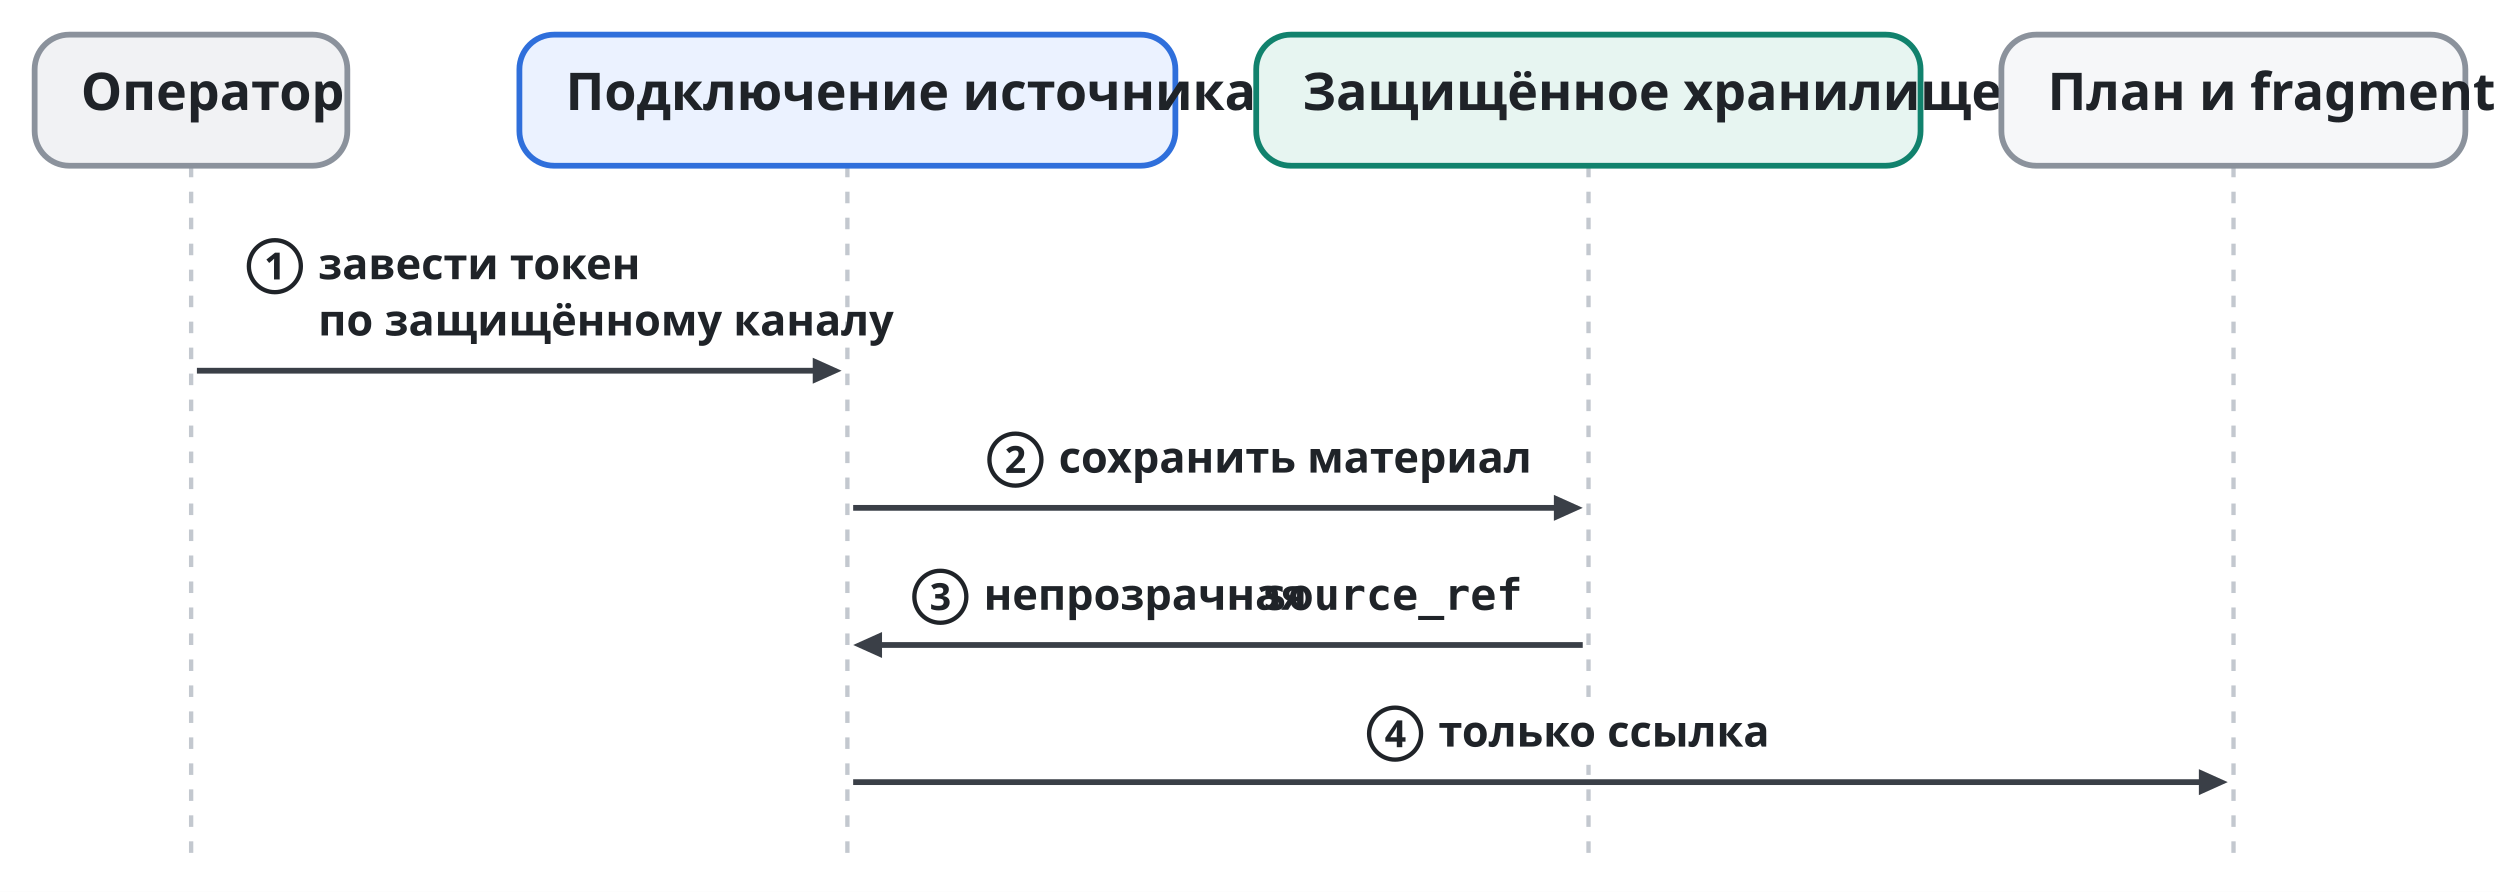
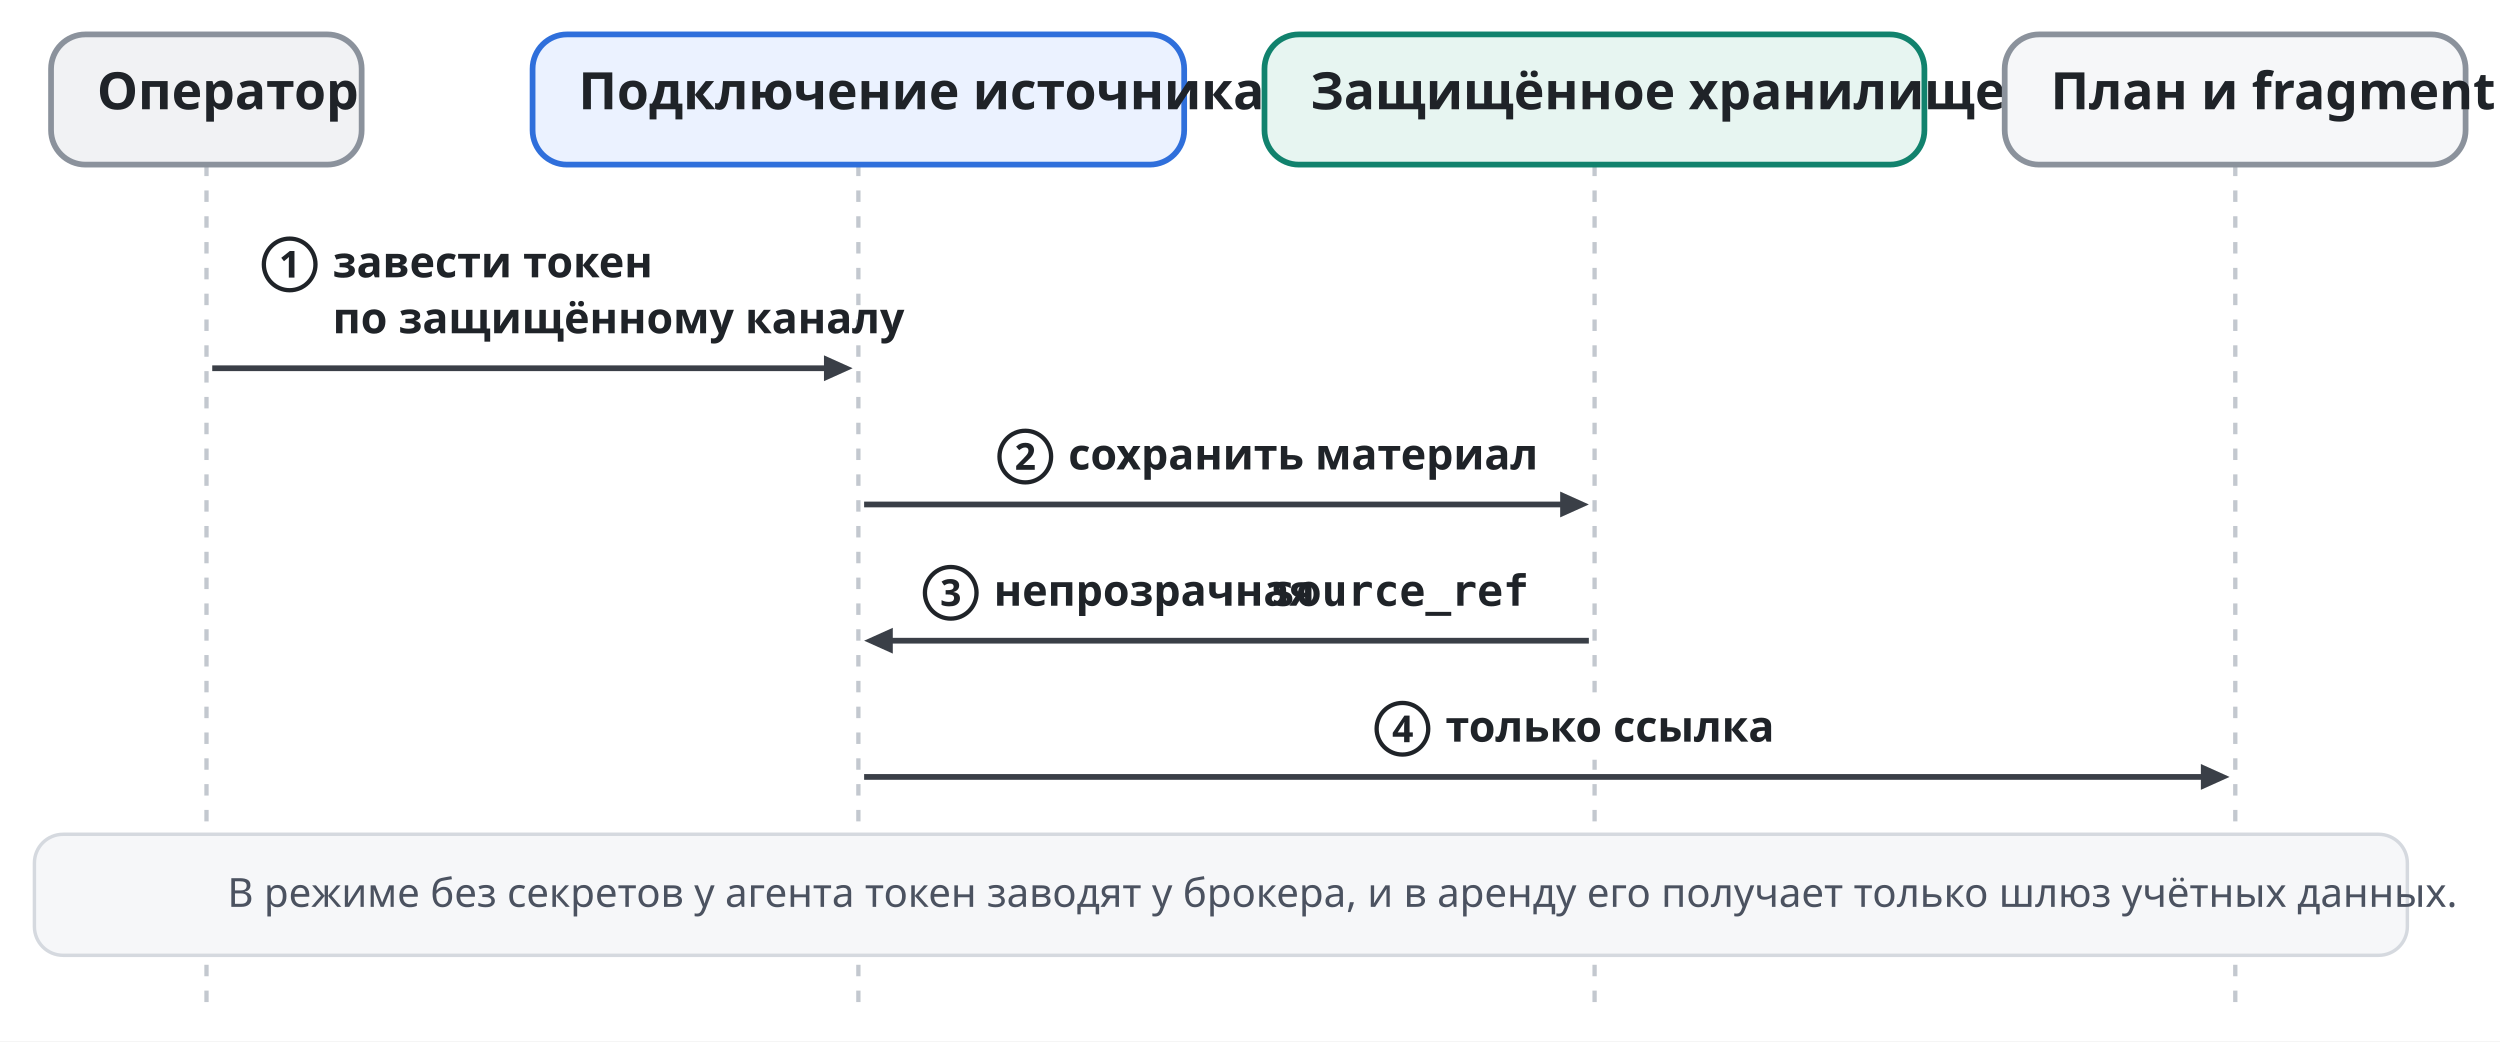
- <svg xmlns="http://www.w3.org/2000/svg" width="865.9" height="308.9" viewBox="0 0 865.9 308.9">
-   <rect width="865.9" height="308.9" fill="#ffffff" />
+ <svg xmlns="http://www.w3.org/2000/svg" width="871.7" height="363.1" viewBox="0 0 871.7 363.1">
+   <rect width="871.7" height="363.1" fill="#ffffff" />
  <g transform="translate(12 12)">
-     <g transform="translate(54.2 0)">
-       <line x1="0" y1="45.4" x2="0" y2="284.9" stroke="#c3c8cf" stroke-width="1.5" stroke-dasharray="4 5" />
-       <line x1="227.3" y1="45.4" x2="227.3" y2="284.9" stroke="#c3c8cf" stroke-width="1.5" stroke-dasharray="4 5" />
-       <line x1="484" y1="45.4" x2="484" y2="284.9" stroke="#c3c8cf" stroke-width="1.5" stroke-dasharray="4 5" />
-       <line x1="707.4" y1="45.4" x2="707.4" y2="284.9" stroke="#c3c8cf" stroke-width="1.5" stroke-dasharray="4 5" />
+     <g transform="translate(60 0)">
+       <line x1="0" y1="45.4" x2="0" y2="339.1" stroke="#c3c8cf" stroke-width="1.5" stroke-dasharray="4 5" />
+       <line x1="227.3" y1="45.4" x2="227.3" y2="339.1" stroke="#c3c8cf" stroke-width="1.5" stroke-dasharray="4 5" />
+       <line x1="484" y1="45.4" x2="484" y2="339.1" stroke="#c3c8cf" stroke-width="1.5" stroke-dasharray="4 5" />
+       <line x1="707.4" y1="45.4" x2="707.4" y2="339.1" stroke="#c3c8cf" stroke-width="1.5" stroke-dasharray="4 5" />
      <rect x="-54.2" y="0" width="108.3" height="45.4" rx="12" fill="#f1f2f4" stroke="#8b929c" stroke-width="2" class="box" data-id="operator" />
      <text x="-38.2" y="26.1" font-size="18" fill="#1f2328">
        <tspan font-family="PT Sans, sans-serif" font-weight="bold">Оператор</tspan>
      </text>
      <rect x="113.7" y="0" width="227.2" height="45.4" rx="12" fill="#ebf2ff" stroke="#2f6fdb" stroke-width="2" class="box" data-id="enroll" />
      <text x="129.7" y="26.1" font-size="18" fill="#1f2328">
        <tspan font-family="PT Sans, sans-serif" font-weight="bold">Подключение источника</tspan>
      </text>
      <rect x="368.9" y="0" width="230.1" height="45.4" rx="12" fill="#e7f5f1" stroke="#11826d" stroke-width="2" class="box" data-id="store" />
      <text x="384.9" y="26.1" font-size="18" fill="#1f2328">
        <tspan font-family="PT Sans, sans-serif" font-weight="bold">Защищённое хранилище</tspan>
      </text>
      <rect x="627" y="0" width="160.7" height="45.4" rx="12" fill="#f6f7f9" stroke="#8b929c" stroke-width="2" class="box" data-id="plan" />
      <text x="643" y="26.1" font-size="18" fill="#1f2328">
        <tspan font-family="PT Sans, sans-serif" font-weight="bold">План и fragment</tspan>
      </text>
      <path d="M 2 116.4 L 219.3 116.4" fill="none" stroke="#3a3f47" stroke-width="2" class="edge" data-from="operator" data-to="enroll" data-edge="m0" />
      <polygon points="225.3,116.4 215.3,111.9 215.3,120.9" fill="#3a3f47" />
      <rect x="16" y="69.4" width="195.3" height="41" fill="#ffffff" class="plate" />
      <g class="label" data-edge="m0">
        <circle cx="29" cy="80.2" r="9" fill="#ffffff" stroke="#1f2328" stroke-width="1.5" class="step" />
        <text x="25.3" y="84.8" font-size="13" fill="#1f2328">
          <tspan font-family="PT Sans, sans-serif" font-weight="bold">1</tspan>
        </text>
        <text x="44" y="84.7" font-size="15" fill="#1f2328">
          <tspan font-family="PT Sans, sans-serif" font-weight="bold">завести токен</tspan>
        </text>
        <text x="44" y="104.2" font-size="15" fill="#1f2328">
          <tspan font-family="PT Sans, sans-serif" font-weight="bold">по защищённому каналу</tspan>
        </text>
      </g>
      <path d="M 229.3 163.9 L 476 163.9" fill="none" stroke="#3a3f47" stroke-width="2" class="edge" data-from="enroll" data-to="store" data-edge="m1" />
      <polygon points="482,163.9 472,159.4 472,168.4" fill="#3a3f47" />
      <rect x="272.5" y="136.4" width="166.4" height="21.5" fill="#ffffff" class="plate" />
      <g class="label" data-edge="m1">
        <circle cx="285.5" cy="147.2" r="9" fill="#ffffff" stroke="#1f2328" stroke-width="1.5" class="step" />
        <text x="281.8" y="151.8" font-size="13" fill="#1f2328">
          <tspan font-family="PT Sans, sans-serif" font-weight="bold">2</tspan>
        </text>
        <text x="300.5" y="151.7" font-size="15" fill="#1f2328">
          <tspan font-family="PT Sans, sans-serif" font-weight="bold">сохранить материал</tspan>
        </text>
      </g>
      <path d="M 482 211.4 L 235.3 211.4" fill="none" stroke="#3a3f47" stroke-width="2" class="edge" data-from="store" data-to="enroll" data-edge="m2" />
      <polygon points="229.3,211.4 239.3,215.9 239.3,206.9" fill="#3a3f47" />
      <rect x="246.5" y="183.9" width="218.2" height="21.5" fill="#ffffff" class="plate" />
      <g class="label" data-edge="m2">
        <circle cx="259.5" cy="194.7" r="9" fill="#ffffff" stroke="#1f2328" stroke-width="1.5" class="step" />
        <text x="255.8" y="199.3" font-size="13" fill="#1f2328">
          <tspan font-family="PT Sans, sans-serif" font-weight="bold">3</tspan>
        </text>
        <text x="274.5" y="199.2" font-size="15" fill="#1f2328">
          <tspan font-family="PT Sans, sans-serif" font-weight="bold">непрозрачная</tspan>
          <tspan x="370.8" font-family="PT Mono, monospace" font-weight="bold">source_ref</tspan>
        </text>
      </g>
      <path d="M 229.3 258.9 L 699.4 258.9" fill="none" stroke="#3a3f47" stroke-width="2" class="edge" data-from="enroll" data-to="plan" data-edge="m3" />
      <polygon points="705.4,258.9 695.4,254.4 695.4,263.4" fill="#3a3f47" />
      <rect x="404" y="231.4" width="126.6" height="21.5" fill="#ffffff" class="plate" />
      <g class="label" data-edge="m3">
        <circle cx="417" cy="242.1" r="9" fill="#ffffff" stroke="#1f2328" stroke-width="1.5" class="step" />
        <text x="413.4" y="246.8" font-size="13" fill="#1f2328">
          <tspan font-family="PT Sans, sans-serif" font-weight="bold">4</tspan>
        </text>
        <text x="432" y="246.6" font-size="15" fill="#1f2328">
          <tspan font-family="PT Sans, sans-serif" font-weight="bold">только ссылка</tspan>
        </text>
      </g>
+       <rect x="-60" y="278.9" width="827.4" height="42.2" rx="10" fill="#f6f7f9" stroke="#d5d9df" stroke-width="1.2" class="note" />
+       <text x="7.3" y="304.2" font-size="14" fill="#4b5260">
+         <tspan font-family="PT Sans, sans-serif">В режиме без секретов у агента токен заводят у брокера, и в аренду его получает только шлюз учётных данных.</tspan>
+       </text>
    </g>
  </g>
</svg>
